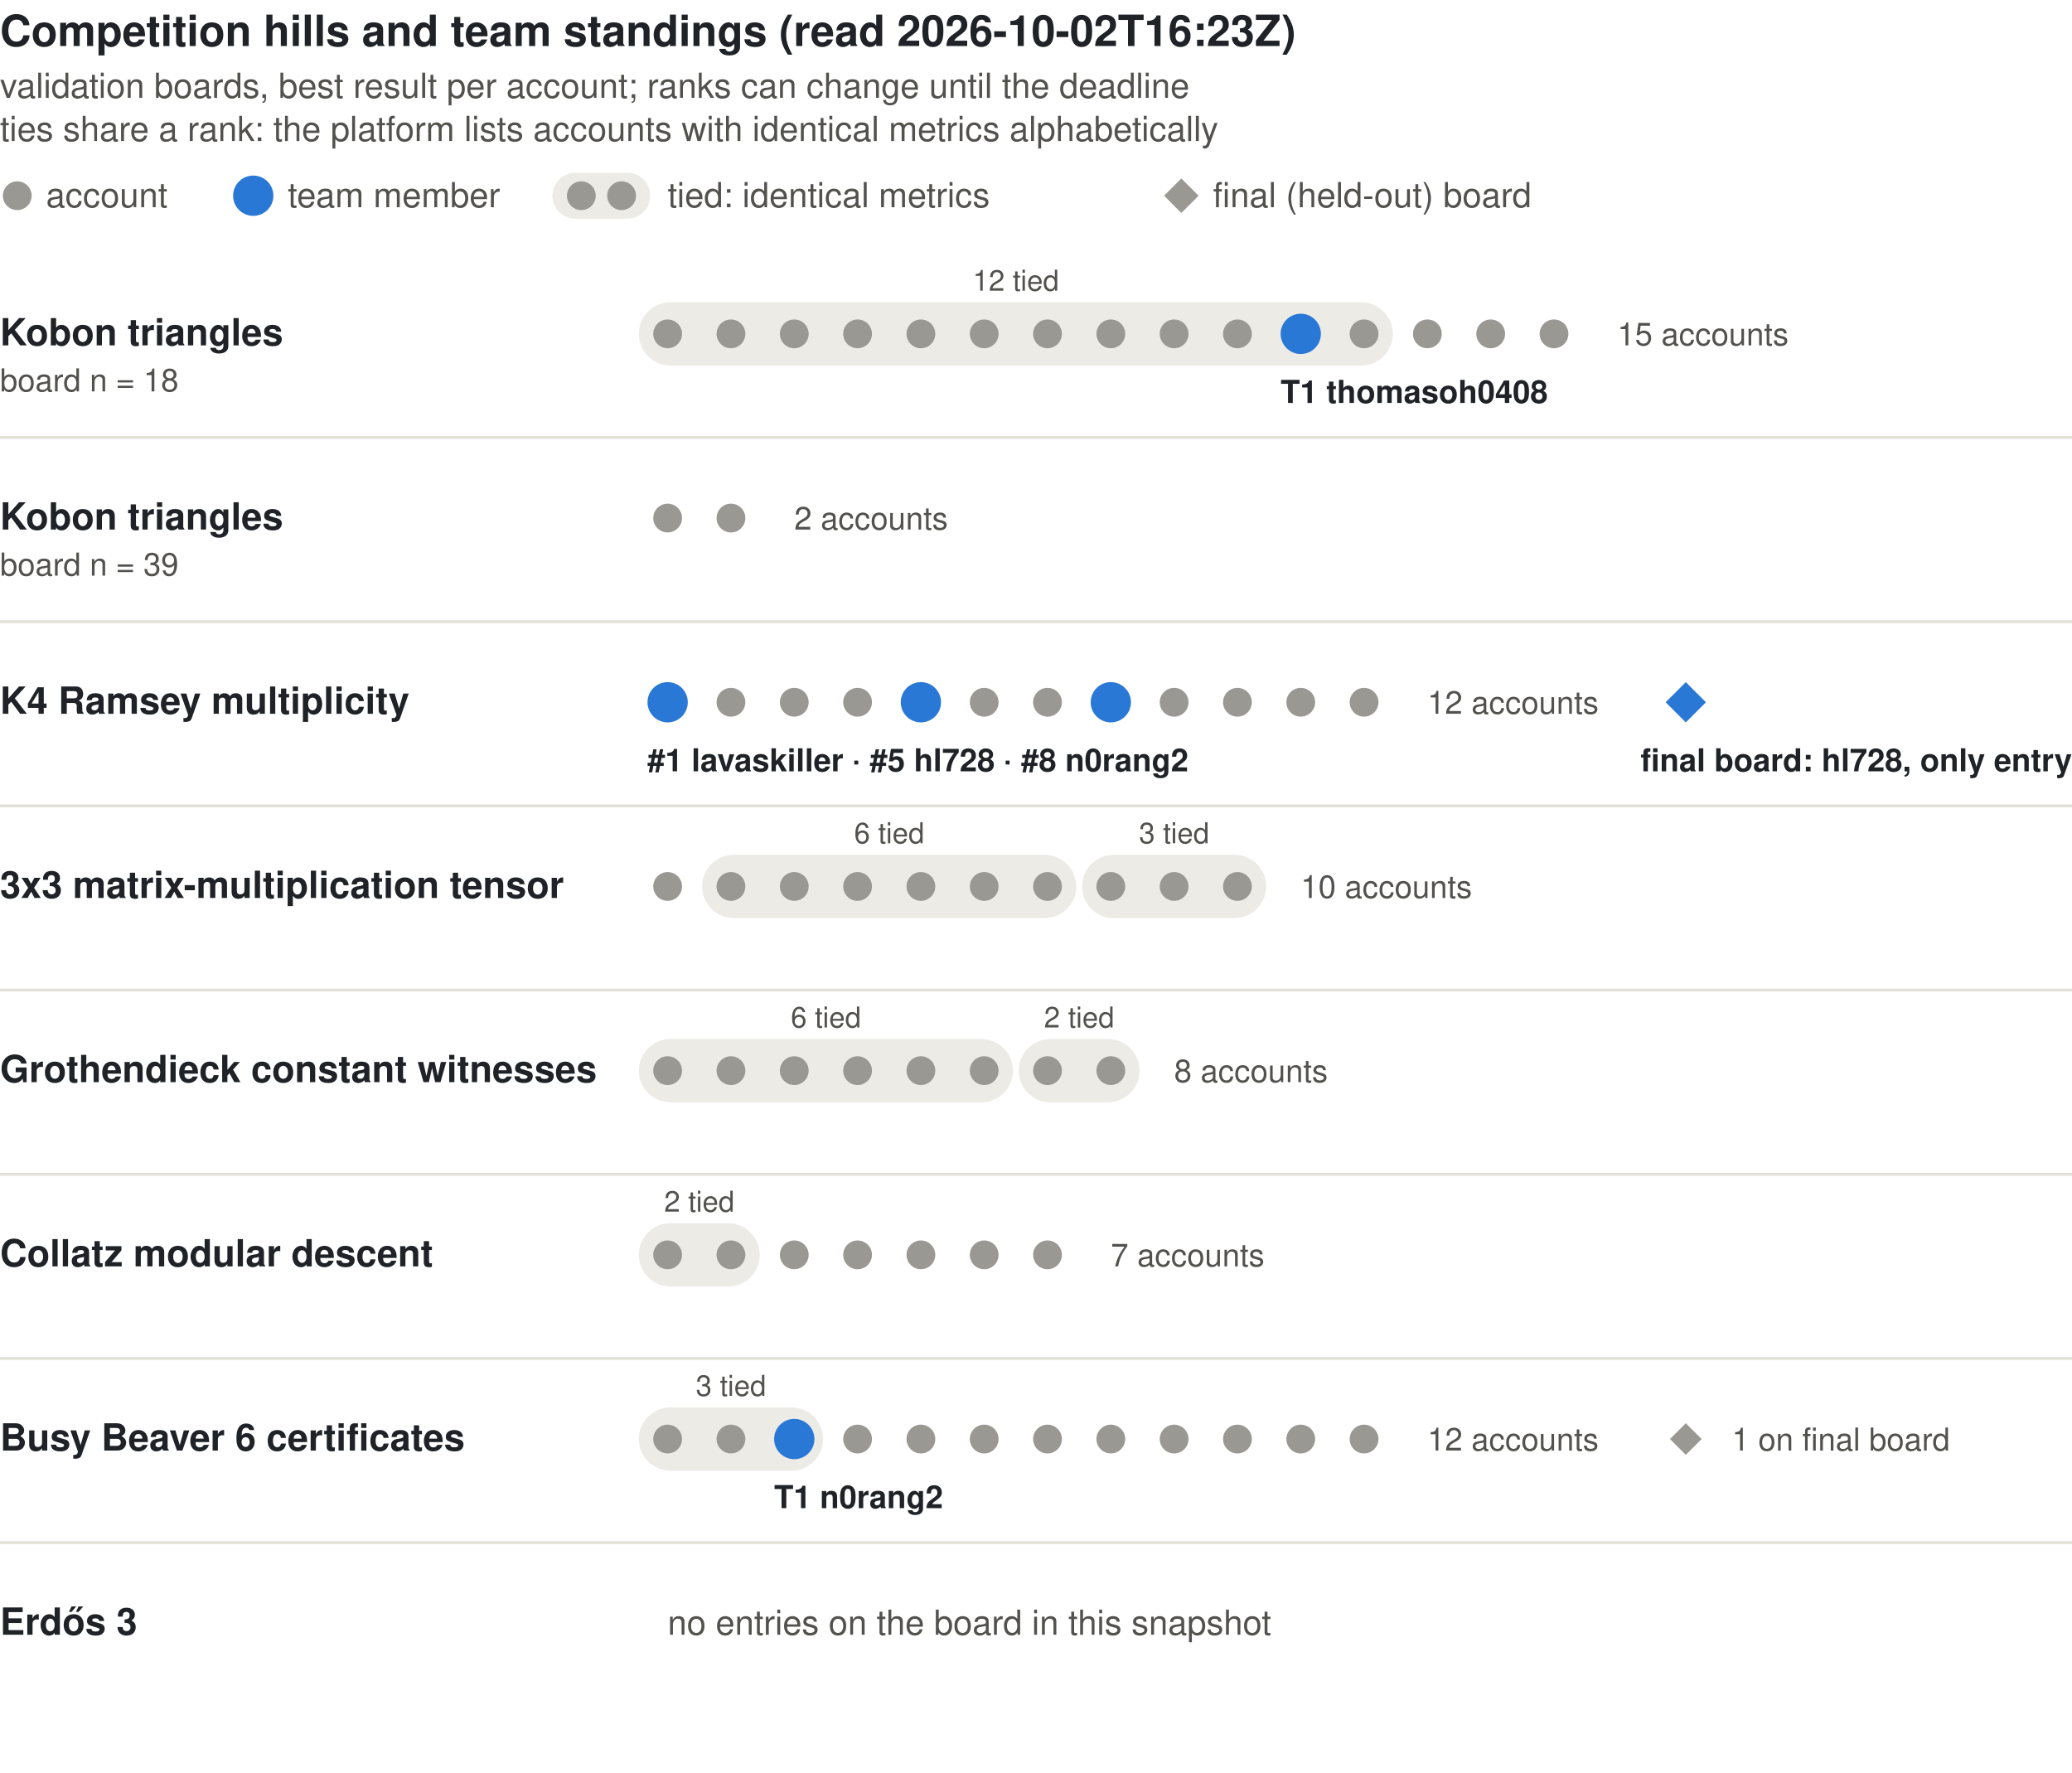
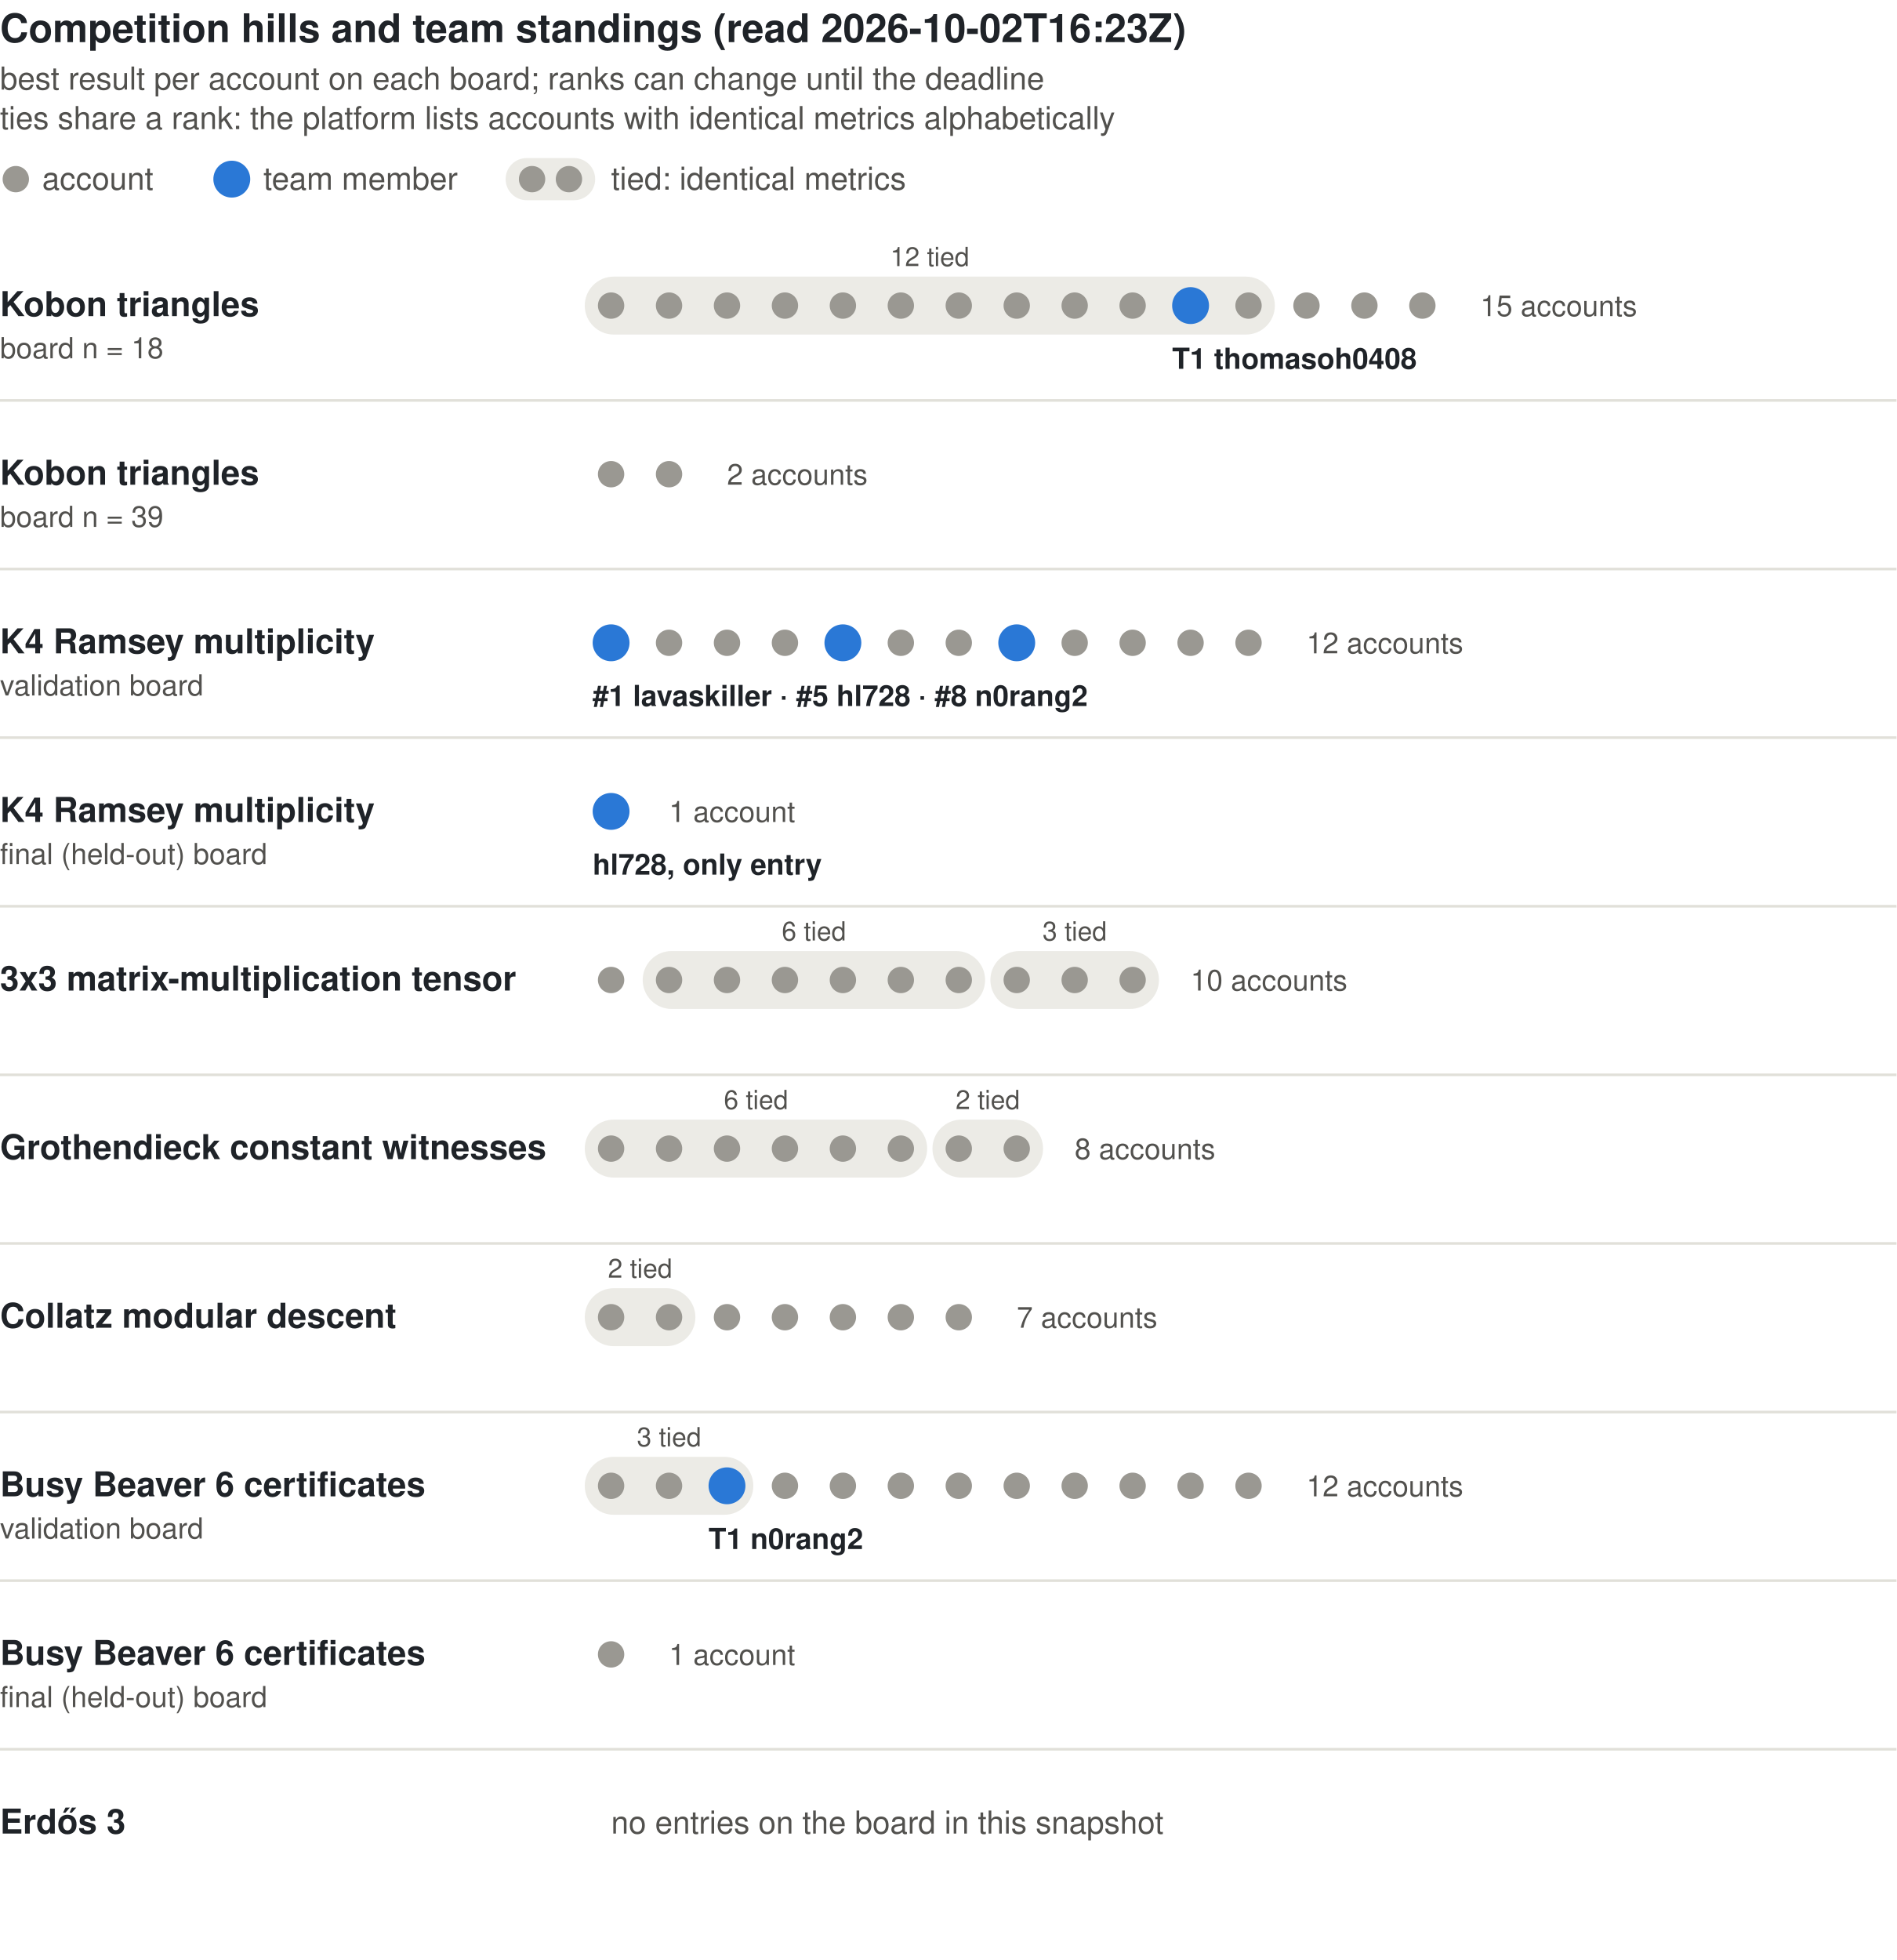
- <svg xmlns="http://www.w3.org/2000/svg" viewBox="0 0 720 616" width="720" height="616" role="img" aria-label="Competition hills: accounts per board in rank order, ties grouped, team members highlighted" font-family="-apple-system, 'Segoe UI', Helvetica, Arial, sans-serif">
+ <svg xmlns="http://www.w3.org/2000/svg" viewBox="0 0 720 744" width="720" height="744" role="img" aria-label="Competition hills: accounts per board in rank order, ties grouped, team members highlighted" font-family="-apple-system, 'Segoe UI', Helvetica, Arial, sans-serif">
  <text x="0.0" y="16.0" font-size="15" text-anchor="start" fill="#1f2328" font-weight="600">Competition hills and team standings (read 2026-10-02T16:23Z)</text>
-   <text x="0.0" y="34.0" font-size="12" text-anchor="start" fill="#52514e">validation boards, best result per account; ranks can change until the deadline</text>
+   <text x="0.0" y="34.0" font-size="12" text-anchor="start" fill="#52514e">best result per account on each board; ranks can change until the deadline</text>
  <text x="0.0" y="49.0" font-size="12" text-anchor="start" fill="#52514e">ties share a rank: the platform lists accounts with identical metrics alphabetically</text>
  <circle cx="6.0" cy="68.0" r="5.0" fill="#9a9892" />
  <text x="16.0" y="72.0" font-size="12" text-anchor="start" fill="#52514e">account</text>
  <circle cx="88.0" cy="68.0" r="7.0" fill="#2a78d6" />
  <text x="100.0" y="72.0" font-size="12" text-anchor="start" fill="#52514e">team member</text>
  <rect x="191.96" y="60.00" width="34.00" height="16.00" fill="#ecebe6" rx="8" />
  <circle cx="202.0" cy="68.0" r="5.0" fill="#9a9892" />
  <circle cx="216.0" cy="68.0" r="5.0" fill="#9a9892" />
  <text x="232.0" y="72.0" font-size="12" text-anchor="start" fill="#52514e">tied: identical metrics</text>
-   <path d="M410.5 62.0 L416.5 68.0 L410.5 74.0 L404.5 68.0 Z" fill="#9a9892" />
-   <text x="421.5" y="72.0" font-size="12" text-anchor="start" fill="#52514e">final (held-out) board</text>
  <text x="0.0" y="120.0" font-size="13" text-anchor="start" fill="#1f2328" font-weight="600">Kobon triangles</text>
  <text x="0.0" y="136.0" font-size="11" text-anchor="start" fill="#52514e">board n = 18</text>
  <rect x="222.00" y="105.00" width="262.00" height="22.00" fill="#ecebe6" rx="11" />
  <text x="353.0" y="101.0" font-size="10" text-anchor="middle" fill="#52514e">12 tied</text>
  <circle cx="232.0" cy="116.0" r="5.0" fill="#9a9892" />
  <circle cx="254.0" cy="116.0" r="5.0" fill="#9a9892" />
  <circle cx="276.0" cy="116.0" r="5.0" fill="#9a9892" />
  <circle cx="298.0" cy="116.0" r="5.0" fill="#9a9892" />
  <circle cx="320.0" cy="116.0" r="5.0" fill="#9a9892" />
  <circle cx="342.0" cy="116.0" r="5.0" fill="#9a9892" />
  <circle cx="364.0" cy="116.0" r="5.0" fill="#9a9892" />
  <circle cx="386.0" cy="116.0" r="5.0" fill="#9a9892" />
  <circle cx="408.0" cy="116.0" r="5.0" fill="#9a9892" />
  <circle cx="430.0" cy="116.0" r="5.0" fill="#9a9892" />
  <circle cx="452.0" cy="116.0" r="7.0" fill="#2a78d6" />
  <circle cx="474.0" cy="116.0" r="5.0" fill="#9a9892" />
  <circle cx="496.0" cy="116.0" r="5.0" fill="#9a9892" />
  <circle cx="518.0" cy="116.0" r="5.0" fill="#9a9892" />
  <circle cx="540.0" cy="116.0" r="5.0" fill="#9a9892" />
+   <text x="562.0" y="120.0" font-size="11" text-anchor="start" fill="#52514e">15 accounts</text>
  <text x="445.0" y="140.0" font-size="11" text-anchor="start" fill="#1f2328" font-weight="600">T1 thomasoh0408</text>
-   <text x="562.0" y="120.0" font-size="11" text-anchor="start" fill="#52514e">15 accounts</text>
  <line x1="0.0" y1="152.0" x2="720.0" y2="152.0" stroke="#e1e0d9" stroke-width="1" />
  <text x="0.0" y="184.0" font-size="13" text-anchor="start" fill="#1f2328" font-weight="600">Kobon triangles</text>
  <text x="0.0" y="200.0" font-size="11" text-anchor="start" fill="#52514e">board n = 39</text>
  <circle cx="232.0" cy="180.0" r="5.0" fill="#9a9892" />
  <circle cx="254.0" cy="180.0" r="5.0" fill="#9a9892" />
  <text x="276.0" y="184.0" font-size="11" text-anchor="start" fill="#52514e">2 accounts</text>
  <line x1="0.0" y1="216.0" x2="720.0" y2="216.0" stroke="#e1e0d9" stroke-width="1" />
  <text x="0.0" y="248.0" font-size="13" text-anchor="start" fill="#1f2328" font-weight="600">K4 Ramsey multiplicity</text>
+   <text x="0.0" y="264.0" font-size="11" text-anchor="start" fill="#52514e">validation board</text>
  <circle cx="232.0" cy="244.0" r="7.0" fill="#2a78d6" />
  <circle cx="254.0" cy="244.0" r="5.0" fill="#9a9892" />
  <circle cx="276.0" cy="244.0" r="5.0" fill="#9a9892" />
  <circle cx="298.0" cy="244.0" r="5.0" fill="#9a9892" />
  <circle cx="320.0" cy="244.0" r="7.0" fill="#2a78d6" />
  <circle cx="342.0" cy="244.0" r="5.0" fill="#9a9892" />
  <circle cx="364.0" cy="244.0" r="5.0" fill="#9a9892" />
  <circle cx="386.0" cy="244.0" r="7.0" fill="#2a78d6" />
  <circle cx="408.0" cy="244.0" r="5.0" fill="#9a9892" />
  <circle cx="430.0" cy="244.0" r="5.0" fill="#9a9892" />
  <circle cx="452.0" cy="244.0" r="5.0" fill="#9a9892" />
  <circle cx="474.0" cy="244.0" r="5.0" fill="#9a9892" />
+   <text x="496.0" y="248.0" font-size="11" text-anchor="start" fill="#52514e">12 accounts</text>
  <text x="225.0" y="268.0" font-size="11" text-anchor="start" fill="#1f2328" font-weight="600">#1 lavaskiller · #5 hl728 · #8 n0rang2</text>
-   <text x="496.0" y="248.0" font-size="11" text-anchor="start" fill="#52514e">12 accounts</text>
-   <path d="M585.8 237.0 L592.8 244.0 L585.8 251.0 L578.8 244.0 Z" fill="#2a78d6" />
-   <text x="720.0" y="268.0" font-size="11" text-anchor="end" fill="#1f2328" font-weight="600">final board: hl728, only entry</text>
  <line x1="0.0" y1="280.0" x2="720.0" y2="280.0" stroke="#e1e0d9" stroke-width="1" />
-   <text x="0.0" y="312.0" font-size="13" text-anchor="start" fill="#1f2328" font-weight="600">3x3 matrix-multiplication tensor</text>
-   <rect x="244.00" y="297.00" width="130.00" height="22.00" fill="#ecebe6" rx="11" />
-   <text x="309.0" y="293.0" font-size="10" text-anchor="middle" fill="#52514e">6 tied</text>
-   <rect x="376.00" y="297.00" width="64.00" height="22.00" fill="#ecebe6" rx="11" />
-   <text x="408.0" y="293.0" font-size="10" text-anchor="middle" fill="#52514e">3 tied</text>
-   <circle cx="232.0" cy="308.0" r="5.0" fill="#9a9892" />
-   <circle cx="254.0" cy="308.0" r="5.0" fill="#9a9892" />
-   <circle cx="276.0" cy="308.0" r="5.0" fill="#9a9892" />
-   <circle cx="298.0" cy="308.0" r="5.0" fill="#9a9892" />
-   <circle cx="320.0" cy="308.0" r="5.0" fill="#9a9892" />
-   <circle cx="342.0" cy="308.0" r="5.0" fill="#9a9892" />
-   <circle cx="364.0" cy="308.0" r="5.0" fill="#9a9892" />
-   <circle cx="386.0" cy="308.0" r="5.0" fill="#9a9892" />
-   <circle cx="408.0" cy="308.0" r="5.0" fill="#9a9892" />
-   <circle cx="430.0" cy="308.0" r="5.0" fill="#9a9892" />
-   <text x="452.0" y="312.0" font-size="11" text-anchor="start" fill="#52514e">10 accounts</text>
+   <text x="0.0" y="312.0" font-size="13" text-anchor="start" fill="#1f2328" font-weight="600">K4 Ramsey multiplicity</text>
+   <text x="0.0" y="328.0" font-size="11" text-anchor="start" fill="#52514e">final (held-out) board</text>
+   <circle cx="232.0" cy="308.0" r="7.0" fill="#2a78d6" />
+   <text x="254.0" y="312.0" font-size="11" text-anchor="start" fill="#52514e">1 account</text>
+   <text x="225.0" y="332.0" font-size="11" text-anchor="start" fill="#1f2328" font-weight="600">hl728, only entry</text>
  <line x1="0.0" y1="344.0" x2="720.0" y2="344.0" stroke="#e1e0d9" stroke-width="1" />
-   <text x="0.0" y="376.0" font-size="13" text-anchor="start" fill="#1f2328" font-weight="600">Grothendieck constant witnesses</text>
-   <rect x="222.00" y="361.00" width="130.00" height="22.00" fill="#ecebe6" rx="11" />
-   <text x="287.0" y="357.0" font-size="10" text-anchor="middle" fill="#52514e">6 tied</text>
-   <rect x="354.00" y="361.00" width="42.00" height="22.00" fill="#ecebe6" rx="11" />
-   <text x="375.0" y="357.0" font-size="10" text-anchor="middle" fill="#52514e">2 tied</text>
+   <text x="0.0" y="376.0" font-size="13" text-anchor="start" fill="#1f2328" font-weight="600">3x3 matrix-multiplication tensor</text>
+   <rect x="244.00" y="361.00" width="130.00" height="22.00" fill="#ecebe6" rx="11" />
+   <text x="309.0" y="357.0" font-size="10" text-anchor="middle" fill="#52514e">6 tied</text>
+   <rect x="376.00" y="361.00" width="64.00" height="22.00" fill="#ecebe6" rx="11" />
+   <text x="408.0" y="357.0" font-size="10" text-anchor="middle" fill="#52514e">3 tied</text>
  <circle cx="232.0" cy="372.0" r="5.0" fill="#9a9892" />
  <circle cx="254.0" cy="372.0" r="5.0" fill="#9a9892" />
  <circle cx="276.0" cy="372.0" r="5.0" fill="#9a9892" />
  <circle cx="298.0" cy="372.0" r="5.0" fill="#9a9892" />
  <circle cx="320.0" cy="372.0" r="5.0" fill="#9a9892" />
  <circle cx="342.0" cy="372.0" r="5.0" fill="#9a9892" />
  <circle cx="364.0" cy="372.0" r="5.0" fill="#9a9892" />
  <circle cx="386.0" cy="372.0" r="5.0" fill="#9a9892" />
-   <text x="408.0" y="376.0" font-size="11" text-anchor="start" fill="#52514e">8 accounts</text>
+   <circle cx="408.0" cy="372.0" r="5.0" fill="#9a9892" />
+   <circle cx="430.0" cy="372.0" r="5.0" fill="#9a9892" />
+   <text x="452.0" y="376.0" font-size="11" text-anchor="start" fill="#52514e">10 accounts</text>
  <line x1="0.0" y1="408.0" x2="720.0" y2="408.0" stroke="#e1e0d9" stroke-width="1" />
-   <text x="0.0" y="440.0" font-size="13" text-anchor="start" fill="#1f2328" font-weight="600">Collatz modular descent</text>
-   <rect x="222.00" y="425.00" width="42.00" height="22.00" fill="#ecebe6" rx="11" />
-   <text x="243.0" y="421.0" font-size="10" text-anchor="middle" fill="#52514e">2 tied</text>
+   <text x="0.0" y="440.0" font-size="13" text-anchor="start" fill="#1f2328" font-weight="600">Grothendieck constant witnesses</text>
+   <rect x="222.00" y="425.00" width="130.00" height="22.00" fill="#ecebe6" rx="11" />
+   <text x="287.0" y="421.0" font-size="10" text-anchor="middle" fill="#52514e">6 tied</text>
+   <rect x="354.00" y="425.00" width="42.00" height="22.00" fill="#ecebe6" rx="11" />
+   <text x="375.0" y="421.0" font-size="10" text-anchor="middle" fill="#52514e">2 tied</text>
  <circle cx="232.0" cy="436.0" r="5.0" fill="#9a9892" />
  <circle cx="254.0" cy="436.0" r="5.0" fill="#9a9892" />
  <circle cx="276.0" cy="436.0" r="5.0" fill="#9a9892" />
  <circle cx="298.0" cy="436.0" r="5.0" fill="#9a9892" />
  <circle cx="320.0" cy="436.0" r="5.0" fill="#9a9892" />
  <circle cx="342.0" cy="436.0" r="5.0" fill="#9a9892" />
  <circle cx="364.0" cy="436.0" r="5.0" fill="#9a9892" />
-   <text x="386.0" y="440.0" font-size="11" text-anchor="start" fill="#52514e">7 accounts</text>
+   <circle cx="386.0" cy="436.0" r="5.0" fill="#9a9892" />
+   <text x="408.0" y="440.0" font-size="11" text-anchor="start" fill="#52514e">8 accounts</text>
  <line x1="0.0" y1="472.0" x2="720.0" y2="472.0" stroke="#e1e0d9" stroke-width="1" />
-   <text x="0.0" y="504.0" font-size="13" text-anchor="start" fill="#1f2328" font-weight="600">Busy Beaver 6 certificates</text>
-   <rect x="222.00" y="489.00" width="64.00" height="22.00" fill="#ecebe6" rx="11" />
-   <text x="254.0" y="485.0" font-size="10" text-anchor="middle" fill="#52514e">3 tied</text>
+   <text x="0.0" y="504.0" font-size="13" text-anchor="start" fill="#1f2328" font-weight="600">Collatz modular descent</text>
+   <rect x="222.00" y="489.00" width="42.00" height="22.00" fill="#ecebe6" rx="11" />
+   <text x="243.0" y="485.0" font-size="10" text-anchor="middle" fill="#52514e">2 tied</text>
  <circle cx="232.0" cy="500.0" r="5.0" fill="#9a9892" />
  <circle cx="254.0" cy="500.0" r="5.0" fill="#9a9892" />
-   <circle cx="276.0" cy="500.0" r="7.0" fill="#2a78d6" />
+   <circle cx="276.0" cy="500.0" r="5.0" fill="#9a9892" />
  <circle cx="298.0" cy="500.0" r="5.0" fill="#9a9892" />
  <circle cx="320.0" cy="500.0" r="5.0" fill="#9a9892" />
  <circle cx="342.0" cy="500.0" r="5.0" fill="#9a9892" />
  <circle cx="364.0" cy="500.0" r="5.0" fill="#9a9892" />
-   <circle cx="386.0" cy="500.0" r="5.0" fill="#9a9892" />
-   <circle cx="408.0" cy="500.0" r="5.0" fill="#9a9892" />
-   <circle cx="430.0" cy="500.0" r="5.0" fill="#9a9892" />
-   <circle cx="452.0" cy="500.0" r="5.0" fill="#9a9892" />
-   <circle cx="474.0" cy="500.0" r="5.0" fill="#9a9892" />
-   <text x="269.0" y="524.0" font-size="11" text-anchor="start" fill="#1f2328" font-weight="600">T1 n0rang2</text>
-   <text x="496.0" y="504.0" font-size="11" text-anchor="start" fill="#52514e">12 accounts</text>
-   <path d="M585.8 494.5 L591.3 500.0 L585.8 505.5 L580.3 500.0 Z" fill="#9a9892" />
-   <text x="601.8" y="504.0" font-size="11" text-anchor="start" fill="#52514e">1 on final board</text>
+   <text x="386.0" y="504.0" font-size="11" text-anchor="start" fill="#52514e">7 accounts</text>
  <line x1="0.0" y1="536.0" x2="720.0" y2="536.0" stroke="#e1e0d9" stroke-width="1" />
-   <text x="0.0" y="568.0" font-size="13" text-anchor="start" fill="#1f2328" font-weight="600">Erdős 3</text>
-   <text x="232.0" y="568.0" font-size="12" text-anchor="start" fill="#52514e">no entries on the board in this snapshot</text>
+   <text x="0.0" y="568.0" font-size="13" text-anchor="start" fill="#1f2328" font-weight="600">Busy Beaver 6 certificates</text>
+   <text x="0.0" y="584.0" font-size="11" text-anchor="start" fill="#52514e">validation board</text>
+   <rect x="222.00" y="553.00" width="64.00" height="22.00" fill="#ecebe6" rx="11" />
+   <text x="254.0" y="549.0" font-size="10" text-anchor="middle" fill="#52514e">3 tied</text>
+   <circle cx="232.0" cy="564.0" r="5.0" fill="#9a9892" />
+   <circle cx="254.0" cy="564.0" r="5.0" fill="#9a9892" />
+   <circle cx="276.0" cy="564.0" r="7.0" fill="#2a78d6" />
+   <circle cx="298.0" cy="564.0" r="5.0" fill="#9a9892" />
+   <circle cx="320.0" cy="564.0" r="5.0" fill="#9a9892" />
+   <circle cx="342.0" cy="564.0" r="5.0" fill="#9a9892" />
+   <circle cx="364.0" cy="564.0" r="5.0" fill="#9a9892" />
+   <circle cx="386.0" cy="564.0" r="5.0" fill="#9a9892" />
+   <circle cx="408.0" cy="564.0" r="5.0" fill="#9a9892" />
+   <circle cx="430.0" cy="564.0" r="5.0" fill="#9a9892" />
+   <circle cx="452.0" cy="564.0" r="5.0" fill="#9a9892" />
+   <circle cx="474.0" cy="564.0" r="5.0" fill="#9a9892" />
+   <text x="496.0" y="568.0" font-size="11" text-anchor="start" fill="#52514e">12 accounts</text>
+   <text x="269.0" y="588.0" font-size="11" text-anchor="start" fill="#1f2328" font-weight="600">T1 n0rang2</text>
+   <line x1="0.0" y1="600.0" x2="720.0" y2="600.0" stroke="#e1e0d9" stroke-width="1" />
+   <text x="0.0" y="632.0" font-size="13" text-anchor="start" fill="#1f2328" font-weight="600">Busy Beaver 6 certificates</text>
+   <text x="0.0" y="648.0" font-size="11" text-anchor="start" fill="#52514e">final (held-out) board</text>
+   <circle cx="232.0" cy="628.0" r="5.0" fill="#9a9892" />
+   <text x="254.0" y="632.0" font-size="11" text-anchor="start" fill="#52514e">1 account</text>
+   <line x1="0.0" y1="664.0" x2="720.0" y2="664.0" stroke="#e1e0d9" stroke-width="1" />
+   <text x="0.0" y="696.0" font-size="13" text-anchor="start" fill="#1f2328" font-weight="600">Erdős 3</text>
+   <text x="232.0" y="696.0" font-size="12" text-anchor="start" fill="#52514e">no entries on the board in this snapshot</text>
</svg>
